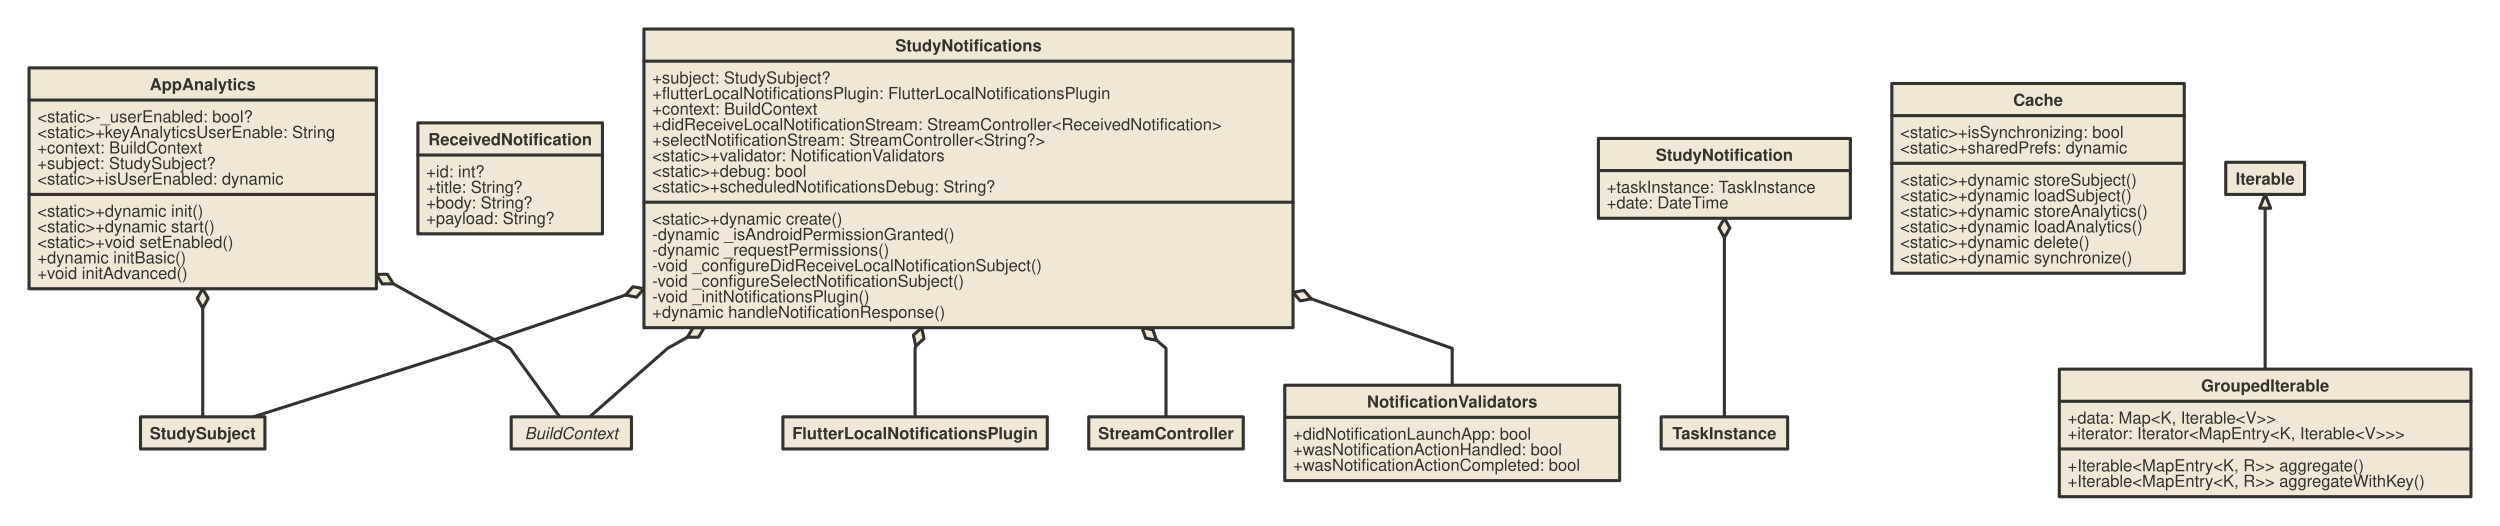
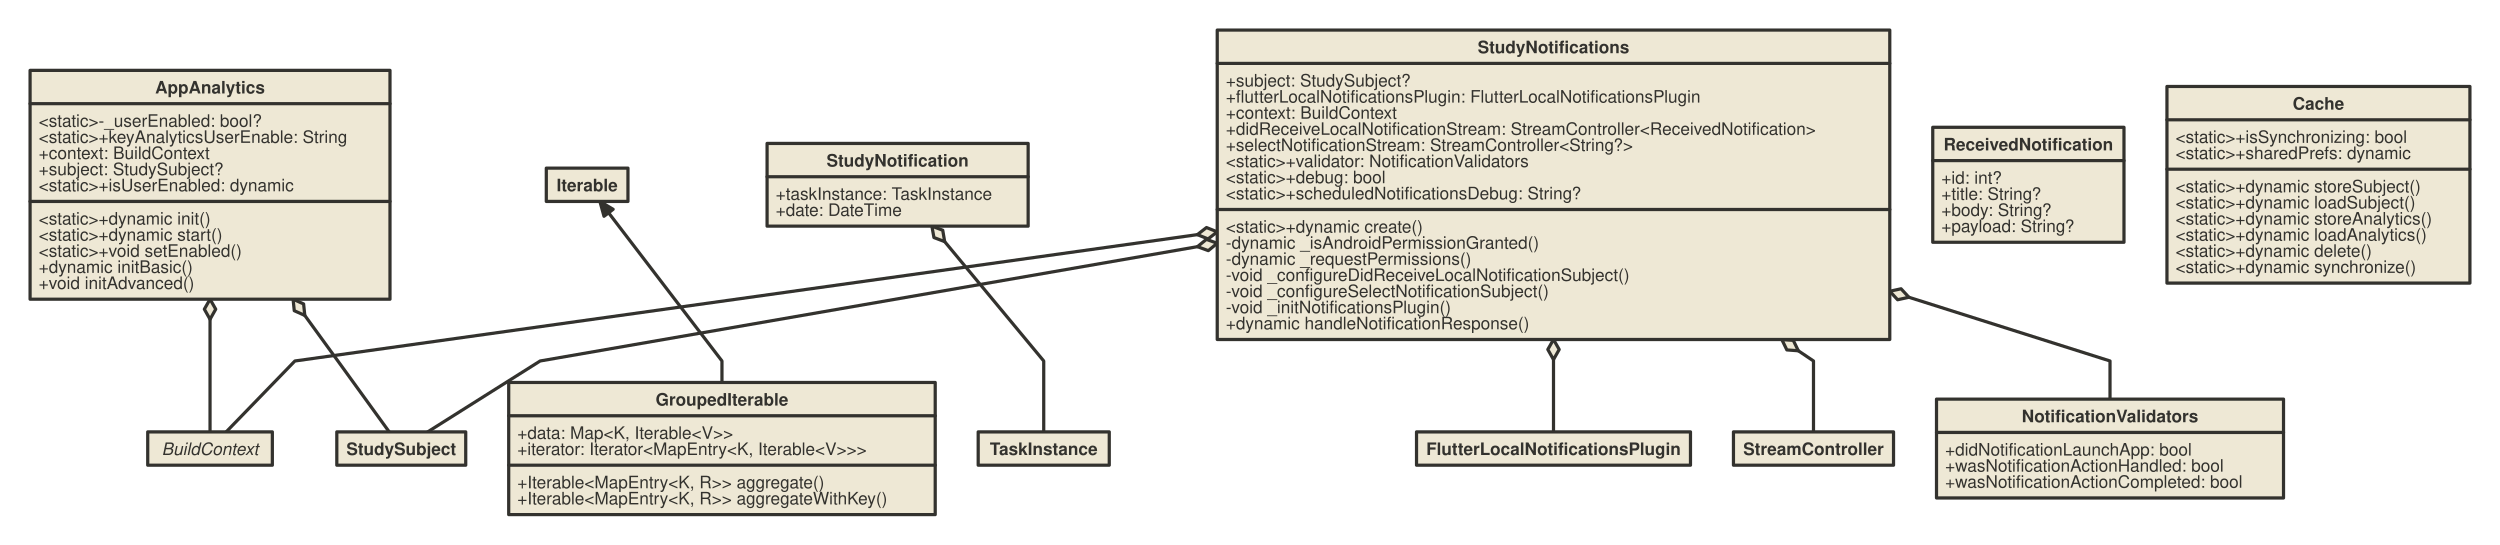
- <svg xmlns="http://www.w3.org/2000/svg" version="1.1" baseProfile="full" width="2411.0" height="507.0" viewbox="0 0 2411 507">
-   <g stroke-width="1.0" text-align="left" font="12pt Helvetica, Arial, sans-serif" font-size="12pt" font-family="Helvetica" font-weight="bold" font-style="normal">
+ <svg xmlns="http://www.w3.org/2000/svg" version="1.1" baseProfile="full" width="2327.0" height="507.0" viewbox="0 0 2327 507">
+   <g stroke-width="1.0" text-align="left" font="12pt Helvetica, Arial, sans-serif" font-size="12pt" font-family="Helvetica" font-weight="normal" font-style="normal">
    <g font-family="Helvetica" font-size="12pt" font-weight="bold" font-style="normal" stroke-width="3.0" stroke-linejoin="round" stroke-linecap="round" stroke="#33322E">
      <g stroke="transparent" fill="transparent">
-         <rect x="0.0" y="0.0" height="507.0" width="2411.0" stroke="none" />
+         <rect x="0.0" y="0.0" height="507.0" width="2327.0" stroke="none" />
      </g>
      <g transform="translate(8, 8)" fill="#33322E">
-         <g transform="translate(20, 20)" fill="#eee8d5" font-family="Helvetica" font-size="12pt" font-weight="normal" font-style="normal">
-           <path d="M575.3 256.5 L424 308 L216.282 374 L216.3 374.0 " fill="none" />
-           <g fill="#eee8d5">
-             <path d="M585.9 258.6 L575.3 256.5 L582.4 248.5 L593.0 250.5 Z" />
-           </g>
-           <path d="M855.2 305.8 L854.5 308 L854.5 374 L854.5 374.0 " fill="none" />
-           <g fill="#eee8d5">
-             <path d="M863.1 298.5 L855.2 305.8 L852.9 295.3 L860.8 288.0 Z" />
-           </g>
-           <path d="M634.9 297.2 L615.75 308 L540.64 374 L540.6 374.0 " fill="none" />
-           <g fill="#eee8d5">
-             <path d="M645.6 297.2 L634.9 297.2 L640.4 287.9 L651.1 288.0 Z" />
-           </g>
-           <path d="M1087.4 300.2 L1096.5 308 L1096.5 374 L1096.5 374.0 " fill="none" />
-           <g fill="#eee8d5">
-             <path d="M1083.8 290.0 L1087.4 300.2 L1076.9 298.1 L1073.3 288.0 Z" />
-           </g>
-           <path d="M1236.6 260.2 L1372.5 308 L1372.5 343.5 L1372.5 343.5 " fill="none" />
-           <g fill="#eee8d5">
-             <path d="M1229.6 252.1 L1236.6 260.2 L1226.0 262.2 L1219.0 254.0 Z" />
-           </g>
-           <path d="M351.3 245.7 L464 308 L511.779 374 L511.8 374.0 " fill="none" />
-           <g fill="#eee8d5">
-             <path d="M345.7 236.5 L351.3 245.7 L340.6 245.8 L335.0 236.6 Z" />
-           </g>
+         <g transform="translate(20, 20)" fill="#33322E" font-family="Helvetica" font-size="12pt" font-weight="normal" font-style="normal">
          <path d="M167.5 269.2 L167.5 308 L167.5 374 L167.5 374.0 " fill="none" />
          <g fill="#eee8d5">
            <path d="M172.8 259.8 L167.5 269.2 L162.2 259.8 L167.5 250.5 Z" />
          </g>
-           <path d="M1635.0 201.2 L1635 308 L1635 374 L1635.0 374.0 " fill="none" />
-           <g fill="#eee8d5">
-             <path d="M1640.3 191.8 L1635.0 201.2 L1629.7 191.8 L1635.0 182.5 Z" />
-           </g>
-           <path d="M2156.5 172.8 L2156.5 308 L2156.5 328 L2156.5 328.0 " fill="none" />
-           <path d="M2161.8 172.8 L2156.5 172.8 L2151.2 172.8 L2156.5 159.5 Z" />
+           <path d="M255.7 265.6 L286.5 308 L334.279 374 L334.3 374.0 " fill="none" />
+           <g fill="#eee8d5">
+             <path d="M254.6 254.9 L255.7 265.6 L245.9 261.2 L244.8 250.5 Z" />
+           </g>
+           <path d="M538.5 170.1 L644 308 L644 328 L644.0 328.0 " fill="none" />
+           <path d="M542.7 166.8 L538.5 170.1 L534.2 173.3 L530.4 159.5 Z" />
+           <path d="M851.3 196.9 L943.5 308 L943.5 374 L943.5 374.0 " fill="none" />
+           <g fill="#eee8d5">
+             <path d="M849.5 186.3 L851.3 196.9 L841.3 193.1 L839.4 182.5 Z" />
+           </g>
+           <path d="M1086.6 201.6 L474.75 308 L370.081 374 L370.1 374.0 " fill="none" />
+           <g fill="#eee8d5">
+             <path d="M1096.7 205.3 L1086.6 201.6 L1094.9 194.8 L1105.0 198.4 Z" />
+           </g>
+           <path d="M1418.0 306.7 L1418 308 L1418 374 L1418.0 374.0 " fill="none" />
+           <g fill="#eee8d5">
+             <path d="M1423.3 297.3 L1418.0 306.7 L1412.7 297.3 L1418.0 288.0 Z" />
+           </g>
+           <path d="M1086.5 190.4 L246.5 308 L182.525 374 L182.5 374.0 " fill="none" />
+           <g fill="#eee8d5">
+             <path d="M1096.5 194.4 L1086.5 190.4 L1095.0 183.8 L1105.0 187.8 Z" />
+           </g>
+           <path d="M1645.9 298.5 L1660 308 L1660 374 L1660.0 374.0 " fill="none" />
+           <g fill="#eee8d5">
+             <path d="M1641.2 288.8 L1645.9 298.5 L1635.2 297.7 L1630.5 288.0 Z" />
+           </g>
+           <path d="M1748.8 248.7 L1936 308 L1936 343.5 L1936.0 343.5 " fill="none" />
+           <g fill="#eee8d5">
+             <path d="M1741.5 240.8 L1748.8 248.7 L1738.3 251.0 L1731.0 243.1 Z" />
+           </g>
+           <g data-name="AppAnalytics">
+             <g fill="#eee8d5" stroke="#33322E" data-name="AppAnalytics">
+               <rect x="0.0" y="37.5" height="213.0" width="335.0" data-name="AppAnalytics" />
+               <path d="M0.0 68.5 L335.0 68.5" fill="none" data-name="AppAnalytics" />
+               <path d="M0.0 159.5 L335.0 159.5" fill="none" data-name="AppAnalytics" />
+             </g>
+             <g transform="translate(0, 37.5)" font-family="Helvetica" font-size="12pt" font-weight="bold" font-style="normal" data-name="AppAnalytics">
+               <g transform="translate(8, 8)" fill="#33322E" text-align="center" data-name="AppAnalytics">
+                 <text x="159.5" y="13.5" stroke="none" text-anchor="middle" data-name="AppAnalytics">AppAnalytics</text>
+               </g>
+             </g>
+             <g transform="translate(0, 68.5)" font-family="Helvetica" font-size="12pt" font-weight="normal" font-style="normal" data-name="AppAnalytics">
+               <g transform="translate(8, 8)" fill="#33322E" text-align="left" data-name="AppAnalytics">
+                 <text x="0.0" y="13.5" stroke="none" data-name="AppAnalytics">&lt;static&gt;-_userEnabled: bool?</text>
+                 <text x="0.0" y="28.5" stroke="none" data-name="AppAnalytics">&lt;static&gt;+keyAnalyticsUserEnable: String</text>
+                 <text x="0.0" y="43.5" stroke="none" data-name="AppAnalytics">+context: BuildContext</text>
+                 <text x="0.0" y="58.5" stroke="none" data-name="AppAnalytics">+subject: StudySubject?</text>
+                 <text x="0.0" y="73.5" stroke="none" data-name="AppAnalytics">&lt;static&gt;+isUserEnabled: dynamic</text>
+               </g>
+             </g>
+             <g transform="translate(0, 159.5)" font-family="Helvetica" font-size="12pt" font-weight="normal" font-style="normal" data-name="AppAnalytics">
+               <g transform="translate(8, 8)" fill="#33322E" text-align="left" data-name="AppAnalytics">
+                 <text x="0.0" y="13.5" stroke="none" data-name="AppAnalytics">&lt;static&gt;+dynamic init()</text>
+                 <text x="0.0" y="28.5" stroke="none" data-name="AppAnalytics">&lt;static&gt;+dynamic start()</text>
+                 <text x="0.0" y="43.5" stroke="none" data-name="AppAnalytics">&lt;static&gt;+void setEnabled()</text>
+                 <text x="0.0" y="58.5" stroke="none" data-name="AppAnalytics">+dynamic initBasic()</text>
+                 <text x="0.0" y="73.5" stroke="none" data-name="AppAnalytics">+void initAdvanced()</text>
+               </g>
+             </g>
+           </g>
+           <g data-name="BuildContext">
+             <g fill="#eee8d5" stroke="#33322E" data-name="BuildContext">
+               <rect x="109.5" y="374.0" height="31.0" width="116.0" data-name="BuildContext" />
+             </g>
+             <g transform="translate(109.5, 374)" font-family="Helvetica" font-size="12pt" font-weight="normal" font-style="italic" data-name="BuildContext">
+               <g transform="translate(8, 8)" fill="#33322E" text-align="center" data-name="BuildContext">
+                 <text x="50.0" y="13.5" stroke="none" text-anchor="middle" data-name="BuildContext">BuildContext</text>
+               </g>
+             </g>
+           </g>
+           <g data-name="StudySubject">
+             <g fill="#eee8d5" stroke="#33322E" data-name="StudySubject">
+               <rect x="285.5" y="374.0" height="31.0" width="120.0" data-name="StudySubject" />
+             </g>
+             <g transform="translate(285.5, 374)" font-family="Helvetica" font-size="12pt" font-weight="bold" font-style="normal" data-name="StudySubject">
+               <g transform="translate(8, 8)" fill="#33322E" text-align="center" data-name="StudySubject">
+                 <text x="52.0" y="13.5" stroke="none" text-anchor="middle" data-name="StudySubject">StudySubject</text>
+               </g>
+             </g>
+           </g>
+           <g data-name="GroupedIterable">
+             <g fill="#eee8d5" stroke="#33322E" data-name="GroupedIterable">
+               <rect x="445.5" y="328.0" height="123.0" width="397.0" data-name="GroupedIterable" />
+               <path d="M445.5 359.0 L842.5 359.0" fill="none" data-name="GroupedIterable" />
+               <path d="M445.5 405.0 L842.5 405.0" fill="none" data-name="GroupedIterable" />
+             </g>
+             <g transform="translate(445.5, 328)" font-family="Helvetica" font-size="12pt" font-weight="bold" font-style="normal" data-name="GroupedIterable">
+               <g transform="translate(8, 8)" fill="#33322E" text-align="center" data-name="GroupedIterable">
+                 <text x="190.5" y="13.5" stroke="none" text-anchor="middle" data-name="GroupedIterable">GroupedIterable</text>
+               </g>
+             </g>
+             <g transform="translate(445.5, 359)" font-family="Helvetica" font-size="12pt" font-weight="normal" font-style="normal" data-name="GroupedIterable">
+               <g transform="translate(8, 8)" fill="#33322E" text-align="left" data-name="GroupedIterable">
+                 <text x="0.0" y="13.5" stroke="none" data-name="GroupedIterable">+data: Map&lt;K, Iterable&lt;V&gt;&gt;</text>
+                 <text x="0.0" y="28.5" stroke="none" data-name="GroupedIterable">+iterator: Iterator&lt;MapEntry&lt;K, Iterable&lt;V&gt;&gt;&gt;</text>
+               </g>
+             </g>
+             <g transform="translate(445.5, 405)" font-family="Helvetica" font-size="12pt" font-weight="normal" font-style="normal" data-name="GroupedIterable">
+               <g transform="translate(8, 8)" fill="#33322E" text-align="left" data-name="GroupedIterable">
+                 <text x="0.0" y="13.5" stroke="none" data-name="GroupedIterable">+Iterable&lt;MapEntry&lt;K, R&gt;&gt; aggregate()</text>
+                 <text x="0.0" y="28.5" stroke="none" data-name="GroupedIterable">+Iterable&lt;MapEntry&lt;K, R&gt;&gt; aggregateWithKey()</text>
+               </g>
+             </g>
+           </g>
+           <g data-name="Iterable">
+             <g fill="#eee8d5" stroke="#33322E" data-name="Iterable">
+               <rect x="480.5" y="128.5" height="31.0" width="76.0" data-name="Iterable" />
+             </g>
+             <g transform="translate(480.5, 128.5)" font-family="Helvetica" font-size="12pt" font-weight="bold" font-style="normal" data-name="Iterable">
+               <g transform="translate(8, 8)" fill="#33322E" text-align="center" data-name="Iterable">
+                 <text x="30.0" y="13.5" stroke="none" text-anchor="middle" data-name="Iterable">Iterable</text>
+               </g>
+             </g>
+           </g>
+           <g data-name="StudyNotification">
+             <g fill="#eee8d5" stroke="#33322E" data-name="StudyNotification">
+               <rect x="686.0" y="105.5" height="77.0" width="243.0" data-name="StudyNotification" />
+               <path d="M686.0 136.5 L929.0 136.5" fill="none" data-name="StudyNotification" />
+             </g>
+             <g transform="translate(686, 105.5)" font-family="Helvetica" font-size="12pt" font-weight="bold" font-style="normal" data-name="StudyNotification">
+               <g transform="translate(8, 8)" fill="#33322E" text-align="center" data-name="StudyNotification">
+                 <text x="113.5" y="13.5" stroke="none" text-anchor="middle" data-name="StudyNotification">StudyNotification</text>
+               </g>
+             </g>
+             <g transform="translate(686, 136.5)" font-family="Helvetica" font-size="12pt" font-weight="normal" font-style="normal" data-name="StudyNotification">
+               <g transform="translate(8, 8)" fill="#33322E" text-align="left" data-name="StudyNotification">
+                 <text x="0.0" y="13.5" stroke="none" data-name="StudyNotification">+taskInstance: TaskInstance</text>
+                 <text x="0.0" y="28.5" stroke="none" data-name="StudyNotification">+date: DateTime</text>
+               </g>
+             </g>
+           </g>
+           <g data-name="TaskInstance">
+             <g fill="#eee8d5" stroke="#33322E" data-name="TaskInstance">
+               <rect x="882.5" y="374.0" height="31.0" width="122.0" data-name="TaskInstance" />
+             </g>
+             <g transform="translate(882.5, 374)" font-family="Helvetica" font-size="12pt" font-weight="bold" font-style="normal" data-name="TaskInstance">
+               <g transform="translate(8, 8)" fill="#33322E" text-align="center" data-name="TaskInstance">
+                 <text x="53.0" y="13.5" stroke="none" text-anchor="middle" data-name="TaskInstance">TaskInstance</text>
+               </g>
+             </g>
+           </g>
          <g data-name="NotificationValidators">
            <g fill="#eee8d5" stroke="#33322E" data-name="NotificationValidators">
-               <rect x="1211.0" y="343.5" height="92.0" width="323.0" data-name="NotificationValidators" />
-               <path d="M1211.0 374.5 L1534.0 374.5" fill="none" data-name="NotificationValidators" />
-             </g>
-             <g transform="translate(1211, 343.5)" font-family="Helvetica" font-size="12pt" font-weight="bold" font-style="normal" data-name="NotificationValidators">
+               <rect x="1774.5" y="343.5" height="92.0" width="323.0" data-name="NotificationValidators" />
+               <path d="M1774.5 374.5 L2097.5 374.5" fill="none" data-name="NotificationValidators" />
+             </g>
+             <g transform="translate(1774.5, 343.5)" font-family="Helvetica" font-size="12pt" font-weight="bold" font-style="normal" data-name="NotificationValidators">
              <g transform="translate(8, 8)" fill="#33322E" text-align="center" data-name="NotificationValidators">
                <text x="153.5" y="13.5" stroke="none" text-anchor="middle" data-name="NotificationValidators">NotificationValidators</text>
              </g>
            </g>
-             <g transform="translate(1211, 374.5)" font-family="Helvetica" font-size="12pt" font-weight="normal" font-style="normal" data-name="NotificationValidators">
+             <g transform="translate(1774.5, 374.5)" font-family="Helvetica" font-size="12pt" font-weight="normal" font-style="normal" data-name="NotificationValidators">
              <g transform="translate(8, 8)" fill="#33322E" text-align="left" data-name="NotificationValidators">
                <text x="0.0" y="13.5" stroke="none" data-name="NotificationValidators">+didNotificationLaunchApp: bool</text>
                <text x="0.0" y="28.5" stroke="none" data-name="NotificationValidators">+wasNotificationActionHandled: bool</text>
                <text x="0.0" y="43.5" stroke="none" data-name="NotificationValidators">+wasNotificationActionCompleted: bool</text>
              </g>
            </g>
          </g>
          <g data-name="StudyNotifications">
            <g fill="#eee8d5" stroke="#33322E" data-name="StudyNotifications">
-               <rect x="593.0" y="0.0" height="288.0" width="626.0" data-name="StudyNotifications" />
-               <path d="M593.0 31.0 L1219.0 31.0" fill="none" data-name="StudyNotifications" />
-               <path d="M593.0 167.0 L1219.0 167.0" fill="none" data-name="StudyNotifications" />
-             </g>
-             <g transform="translate(593, 0)" font-family="Helvetica" font-size="12pt" font-weight="bold" font-style="normal" data-name="StudyNotifications">
+               <rect x="1105.0" y="0.0" height="288.0" width="626.0" data-name="StudyNotifications" />
+               <path d="M1105.0 31.0 L1731.0 31.0" fill="none" data-name="StudyNotifications" />
+               <path d="M1105.0 167.0 L1731.0 167.0" fill="none" data-name="StudyNotifications" />
+             </g>
+             <g transform="translate(1105, 0)" font-family="Helvetica" font-size="12pt" font-weight="bold" font-style="normal" data-name="StudyNotifications">
              <g transform="translate(8, 8)" fill="#33322E" text-align="center" data-name="StudyNotifications">
                <text x="305.0" y="13.5" stroke="none" text-anchor="middle" data-name="StudyNotifications">StudyNotifications</text>
              </g>
            </g>
-             <g transform="translate(593, 31)" font-family="Helvetica" font-size="12pt" font-weight="normal" font-style="normal" data-name="StudyNotifications">
+             <g transform="translate(1105, 31)" font-family="Helvetica" font-size="12pt" font-weight="normal" font-style="normal" data-name="StudyNotifications">
              <g transform="translate(8, 8)" fill="#33322E" text-align="left" data-name="StudyNotifications">
                <text x="0.0" y="13.5" stroke="none" data-name="StudyNotifications">+subject: StudySubject?</text>
                <text x="0.0" y="28.5" stroke="none" data-name="StudyNotifications">+flutterLocalNotificationsPlugin: FlutterLocalNotificationsPlugin</text>
                <text x="0.0" y="43.5" stroke="none" data-name="StudyNotifications">+context: BuildContext</text>
                <text x="0.0" y="58.5" stroke="none" data-name="StudyNotifications">+didReceiveLocalNotificationStream: StreamController&lt;ReceivedNotification&gt;</text>
                <text x="0.0" y="73.5" stroke="none" data-name="StudyNotifications">+selectNotificationStream: StreamController&lt;String?&gt;</text>
                <text x="0.0" y="88.5" stroke="none" data-name="StudyNotifications">&lt;static&gt;+validator: NotificationValidators</text>
                <text x="0.0" y="103.5" stroke="none" data-name="StudyNotifications">&lt;static&gt;+debug: bool</text>
                <text x="0.0" y="118.5" stroke="none" data-name="StudyNotifications">&lt;static&gt;+scheduledNotificationsDebug: String?</text>
              </g>
            </g>
-             <g transform="translate(593, 167)" font-family="Helvetica" font-size="12pt" font-weight="normal" font-style="normal" data-name="StudyNotifications">
+             <g transform="translate(1105, 167)" font-family="Helvetica" font-size="12pt" font-weight="normal" font-style="normal" data-name="StudyNotifications">
              <g transform="translate(8, 8)" fill="#33322E" text-align="left" data-name="StudyNotifications">
                <text x="0.0" y="13.5" stroke="none" data-name="StudyNotifications">&lt;static&gt;+dynamic create()</text>
                <text x="0.0" y="28.5" stroke="none" data-name="StudyNotifications">-dynamic _isAndroidPermissionGranted()</text>
                <text x="0.0" y="43.5" stroke="none" data-name="StudyNotifications">-dynamic _requestPermissions()</text>
                <text x="0.0" y="58.5" stroke="none" data-name="StudyNotifications">-void _configureDidReceiveLocalNotificationSubject()</text>
                <text x="0.0" y="73.5" stroke="none" data-name="StudyNotifications">-void _configureSelectNotificationSubject()</text>
                <text x="0.0" y="88.5" stroke="none" data-name="StudyNotifications">-void _initNotificationsPlugin()</text>
                <text x="0.0" y="103.5" stroke="none" data-name="StudyNotifications">+dynamic handleNotificationResponse()</text>
              </g>
            </g>
          </g>
-           <g data-name="StudySubject">
-             <g fill="#eee8d5" stroke="#33322E" data-name="StudySubject">
-               <rect x="107.5" y="374.0" height="31.0" width="120.0" data-name="StudySubject" />
-             </g>
-             <g transform="translate(107.5, 374)" font-family="Helvetica" font-size="12pt" font-weight="bold" font-style="normal" data-name="StudySubject">
-               <g transform="translate(8, 8)" fill="#33322E" text-align="center" data-name="StudySubject">
-                 <text x="52.0" y="13.5" stroke="none" text-anchor="middle" data-name="StudySubject">StudySubject</text>
-               </g>
-             </g>
-           </g>
          <g data-name="FlutterLocalNotificationsPlugin">
            <g fill="#eee8d5" stroke="#33322E" data-name="FlutterLocalNotificationsPlugin">
-               <rect x="727.0" y="374.0" height="31.0" width="255.0" data-name="FlutterLocalNotificationsPlugin" />
-             </g>
-             <g transform="translate(727, 374)" font-family="Helvetica" font-size="12pt" font-weight="bold" font-style="normal" data-name="FlutterLocalNotificationsPlugin">
+               <rect x="1290.5" y="374.0" height="31.0" width="255.0" data-name="FlutterLocalNotificationsPlugin" />
+             </g>
+             <g transform="translate(1290.5, 374)" font-family="Helvetica" font-size="12pt" font-weight="bold" font-style="normal" data-name="FlutterLocalNotificationsPlugin">
              <g transform="translate(8, 8)" fill="#33322E" text-align="center" data-name="FlutterLocalNotificationsPlugin">
                <text x="119.5" y="13.5" stroke="none" text-anchor="middle" data-name="FlutterLocalNotificationsPlugin">FlutterLocalNotificationsPlugin</text>
              </g>
            </g>
          </g>
-           <g data-name="BuildContext">
-             <g fill="#eee8d5" stroke="#33322E" data-name="BuildContext">
-               <rect x="465.0" y="374.0" height="31.0" width="116.0" data-name="BuildContext" />
-             </g>
-             <g transform="translate(465, 374)" font-family="Helvetica" font-size="12pt" font-weight="normal" font-style="italic" data-name="BuildContext">
-               <g transform="translate(8, 8)" fill="#33322E" text-align="center" data-name="BuildContext">
-                 <text x="50.0" y="13.5" stroke="none" text-anchor="middle" data-name="BuildContext">BuildContext</text>
-               </g>
-             </g>
-           </g>
          <g data-name="StreamController">
            <g fill="#eee8d5" stroke="#33322E" data-name="StreamController">
-               <rect x="1022.0" y="374.0" height="31.0" width="149.0" data-name="StreamController" />
-             </g>
-             <g transform="translate(1022, 374)" font-family="Helvetica" font-size="12pt" font-weight="bold" font-style="normal" data-name="StreamController">
+               <rect x="1585.5" y="374.0" height="31.0" width="149.0" data-name="StreamController" />
+             </g>
+             <g transform="translate(1585.5, 374)" font-family="Helvetica" font-size="12pt" font-weight="bold" font-style="normal" data-name="StreamController">
              <g transform="translate(8, 8)" fill="#33322E" text-align="center" data-name="StreamController">
                <text x="66.5" y="13.5" stroke="none" text-anchor="middle" data-name="StreamController">StreamController</text>
              </g>
            </g>
          </g>
          <g data-name="ReceivedNotification">
            <g fill="#eee8d5" stroke="#33322E" data-name="ReceivedNotification">
-               <rect x="375.0" y="90.5" height="107.0" width="178.0" data-name="ReceivedNotification" />
-               <path d="M375.0 121.5 L553.0 121.5" fill="none" data-name="ReceivedNotification" />
-             </g>
-             <g transform="translate(375, 90.5)" font-family="Helvetica" font-size="12pt" font-weight="bold" font-style="normal" data-name="ReceivedNotification">
+               <rect x="1771.0" y="90.5" height="107.0" width="178.0" data-name="ReceivedNotification" />
+               <path d="M1771.0 121.5 L1949.0 121.5" fill="none" data-name="ReceivedNotification" />
+             </g>
+             <g transform="translate(1771, 90.5)" font-family="Helvetica" font-size="12pt" font-weight="bold" font-style="normal" data-name="ReceivedNotification">
              <g transform="translate(8, 8)" fill="#33322E" text-align="center" data-name="ReceivedNotification">
                <text x="81.0" y="13.5" stroke="none" text-anchor="middle" data-name="ReceivedNotification">ReceivedNotification</text>
              </g>
            </g>
-             <g transform="translate(375, 121.5)" font-family="Helvetica" font-size="12pt" font-weight="normal" font-style="normal" data-name="ReceivedNotification">
+             <g transform="translate(1771, 121.5)" font-family="Helvetica" font-size="12pt" font-weight="normal" font-style="normal" data-name="ReceivedNotification">
              <g transform="translate(8, 8)" fill="#33322E" text-align="left" data-name="ReceivedNotification">
                <text x="0.0" y="13.5" stroke="none" data-name="ReceivedNotification">+id: int?</text>
                <text x="0.0" y="28.5" stroke="none" data-name="ReceivedNotification">+title: String?</text>
                <text x="0.0" y="43.5" stroke="none" data-name="ReceivedNotification">+body: String?</text>
                <text x="0.0" y="58.5" stroke="none" data-name="ReceivedNotification">+payload: String?</text>
              </g>
            </g>
          </g>
-           <g data-name="AppAnalytics">
-             <g fill="#eee8d5" stroke="#33322E" data-name="AppAnalytics">
-               <rect x="0.0" y="37.5" height="213.0" width="335.0" data-name="AppAnalytics" />
-               <path d="M0.0 68.5 L335.0 68.5" fill="none" data-name="AppAnalytics" />
-               <path d="M0.0 159.5 L335.0 159.5" fill="none" data-name="AppAnalytics" />
-             </g>
-             <g transform="translate(0, 37.5)" font-family="Helvetica" font-size="12pt" font-weight="bold" font-style="normal" data-name="AppAnalytics">
-               <g transform="translate(8, 8)" fill="#33322E" text-align="center" data-name="AppAnalytics">
-                 <text x="159.5" y="13.5" stroke="none" text-anchor="middle" data-name="AppAnalytics">AppAnalytics</text>
-               </g>
-             </g>
-             <g transform="translate(0, 68.5)" font-family="Helvetica" font-size="12pt" font-weight="normal" font-style="normal" data-name="AppAnalytics">
-               <g transform="translate(8, 8)" fill="#33322E" text-align="left" data-name="AppAnalytics">
-                 <text x="0.0" y="13.5" stroke="none" data-name="AppAnalytics">&lt;static&gt;-_userEnabled: bool?</text>
-                 <text x="0.0" y="28.5" stroke="none" data-name="AppAnalytics">&lt;static&gt;+keyAnalyticsUserEnable: String</text>
-                 <text x="0.0" y="43.5" stroke="none" data-name="AppAnalytics">+context: BuildContext</text>
-                 <text x="0.0" y="58.5" stroke="none" data-name="AppAnalytics">+subject: StudySubject?</text>
-                 <text x="0.0" y="73.5" stroke="none" data-name="AppAnalytics">&lt;static&gt;+isUserEnabled: dynamic</text>
-               </g>
-             </g>
-             <g transform="translate(0, 159.5)" font-family="Helvetica" font-size="12pt" font-weight="normal" font-style="normal" data-name="AppAnalytics">
-               <g transform="translate(8, 8)" fill="#33322E" text-align="left" data-name="AppAnalytics">
-                 <text x="0.0" y="13.5" stroke="none" data-name="AppAnalytics">&lt;static&gt;+dynamic init()</text>
-                 <text x="0.0" y="28.5" stroke="none" data-name="AppAnalytics">&lt;static&gt;+dynamic start()</text>
-                 <text x="0.0" y="43.5" stroke="none" data-name="AppAnalytics">&lt;static&gt;+void setEnabled()</text>
-                 <text x="0.0" y="58.5" stroke="none" data-name="AppAnalytics">+dynamic initBasic()</text>
-                 <text x="0.0" y="73.5" stroke="none" data-name="AppAnalytics">+void initAdvanced()</text>
-               </g>
-             </g>
-           </g>
-           <g data-name="StudyNotification">
-             <g fill="#eee8d5" stroke="#33322E" data-name="StudyNotification">
-               <rect x="1513.5" y="105.5" height="77.0" width="243.0" data-name="StudyNotification" />
-               <path d="M1513.5 136.5 L1756.5 136.5" fill="none" data-name="StudyNotification" />
-             </g>
-             <g transform="translate(1513.5, 105.5)" font-family="Helvetica" font-size="12pt" font-weight="bold" font-style="normal" data-name="StudyNotification">
-               <g transform="translate(8, 8)" fill="#33322E" text-align="center" data-name="StudyNotification">
-                 <text x="113.5" y="13.5" stroke="none" text-anchor="middle" data-name="StudyNotification">StudyNotification</text>
-               </g>
-             </g>
-             <g transform="translate(1513.5, 136.5)" font-family="Helvetica" font-size="12pt" font-weight="normal" font-style="normal" data-name="StudyNotification">
-               <g transform="translate(8, 8)" fill="#33322E" text-align="left" data-name="StudyNotification">
-                 <text x="0.0" y="13.5" stroke="none" data-name="StudyNotification">+taskInstance: TaskInstance</text>
-                 <text x="0.0" y="28.5" stroke="none" data-name="StudyNotification">+date: DateTime</text>
-               </g>
-             </g>
-           </g>
-           <g data-name="TaskInstance">
-             <g fill="#eee8d5" stroke="#33322E" data-name="TaskInstance">
-               <rect x="1574.0" y="374.0" height="31.0" width="122.0" data-name="TaskInstance" />
-             </g>
-             <g transform="translate(1574, 374)" font-family="Helvetica" font-size="12pt" font-weight="bold" font-style="normal" data-name="TaskInstance">
-               <g transform="translate(8, 8)" fill="#33322E" text-align="center" data-name="TaskInstance">
-                 <text x="53.0" y="13.5" stroke="none" text-anchor="middle" data-name="TaskInstance">TaskInstance</text>
-               </g>
-             </g>
-           </g>
          <g data-name="Cache">
            <g fill="#eee8d5" stroke="#33322E" data-name="Cache">
-               <rect x="1796.5" y="52.5" height="183.0" width="282.0" data-name="Cache" />
-               <path d="M1796.5 83.5 L2078.5 83.5" fill="none" data-name="Cache" />
-               <path d="M1796.5 129.5 L2078.5 129.5" fill="none" data-name="Cache" />
-             </g>
-             <g transform="translate(1796.5, 52.5)" font-family="Helvetica" font-size="12pt" font-weight="bold" font-style="normal" data-name="Cache">
+               <rect x="1989.0" y="52.5" height="183.0" width="282.0" data-name="Cache" />
+               <path d="M1989.0 83.5 L2271.0 83.5" fill="none" data-name="Cache" />
+               <path d="M1989.0 129.5 L2271.0 129.5" fill="none" data-name="Cache" />
+             </g>
+             <g transform="translate(1989, 52.5)" font-family="Helvetica" font-size="12pt" font-weight="bold" font-style="normal" data-name="Cache">
              <g transform="translate(8, 8)" fill="#33322E" text-align="center" data-name="Cache">
                <text x="133.0" y="13.5" stroke="none" text-anchor="middle" data-name="Cache">Cache</text>
              </g>
            </g>
-             <g transform="translate(1796.5, 83.5)" font-family="Helvetica" font-size="12pt" font-weight="normal" font-style="normal" data-name="Cache">
+             <g transform="translate(1989, 83.5)" font-family="Helvetica" font-size="12pt" font-weight="normal" font-style="normal" data-name="Cache">
              <g transform="translate(8, 8)" fill="#33322E" text-align="left" data-name="Cache">
                <text x="0.0" y="13.5" stroke="none" data-name="Cache">&lt;static&gt;+isSynchronizing: bool</text>
                <text x="0.0" y="28.5" stroke="none" data-name="Cache">&lt;static&gt;+sharedPrefs: dynamic</text>
              </g>
            </g>
-             <g transform="translate(1796.5, 129.5)" font-family="Helvetica" font-size="12pt" font-weight="normal" font-style="normal" data-name="Cache">
+             <g transform="translate(1989, 129.5)" font-family="Helvetica" font-size="12pt" font-weight="normal" font-style="normal" data-name="Cache">
              <g transform="translate(8, 8)" fill="#33322E" text-align="left" data-name="Cache">
                <text x="0.0" y="13.5" stroke="none" data-name="Cache">&lt;static&gt;+dynamic storeSubject()</text>
                <text x="0.0" y="28.5" stroke="none" data-name="Cache">&lt;static&gt;+dynamic loadSubject()</text>
                <text x="0.0" y="43.5" stroke="none" data-name="Cache">&lt;static&gt;+dynamic storeAnalytics()</text>
                <text x="0.0" y="58.5" stroke="none" data-name="Cache">&lt;static&gt;+dynamic loadAnalytics()</text>
                <text x="0.0" y="73.5" stroke="none" data-name="Cache">&lt;static&gt;+dynamic delete()</text>
                <text x="0.0" y="88.5" stroke="none" data-name="Cache">&lt;static&gt;+dynamic synchronize()</text>
              </g>
            </g>
          </g>
-           <g data-name="GroupedIterable">
-             <g fill="#eee8d5" stroke="#33322E" data-name="GroupedIterable">
-               <rect x="1958.0" y="328.0" height="123.0" width="397.0" data-name="GroupedIterable" />
-               <path d="M1958.0 359.0 L2355.0 359.0" fill="none" data-name="GroupedIterable" />
-               <path d="M1958.0 405.0 L2355.0 405.0" fill="none" data-name="GroupedIterable" />
-             </g>
-             <g transform="translate(1958, 328)" font-family="Helvetica" font-size="12pt" font-weight="bold" font-style="normal" data-name="GroupedIterable">
-               <g transform="translate(8, 8)" fill="#33322E" text-align="center" data-name="GroupedIterable">
-                 <text x="190.5" y="13.5" stroke="none" text-anchor="middle" data-name="GroupedIterable">GroupedIterable</text>
-               </g>
-             </g>
-             <g transform="translate(1958, 359)" font-family="Helvetica" font-size="12pt" font-weight="normal" font-style="normal" data-name="GroupedIterable">
-               <g transform="translate(8, 8)" fill="#33322E" text-align="left" data-name="GroupedIterable">
-                 <text x="0.0" y="13.5" stroke="none" data-name="GroupedIterable">+data: Map&lt;K, Iterable&lt;V&gt;&gt;</text>
-                 <text x="0.0" y="28.5" stroke="none" data-name="GroupedIterable">+iterator: Iterator&lt;MapEntry&lt;K, Iterable&lt;V&gt;&gt;&gt;</text>
-               </g>
-             </g>
-             <g transform="translate(1958, 405)" font-family="Helvetica" font-size="12pt" font-weight="normal" font-style="normal" data-name="GroupedIterable">
-               <g transform="translate(8, 8)" fill="#33322E" text-align="left" data-name="GroupedIterable">
-                 <text x="0.0" y="13.5" stroke="none" data-name="GroupedIterable">+Iterable&lt;MapEntry&lt;K, R&gt;&gt; aggregate()</text>
-                 <text x="0.0" y="28.5" stroke="none" data-name="GroupedIterable">+Iterable&lt;MapEntry&lt;K, R&gt;&gt; aggregateWithKey()</text>
-               </g>
-             </g>
-           </g>
-           <g data-name="Iterable">
-             <g fill="#eee8d5" stroke="#33322E" data-name="Iterable">
-               <rect x="2118.5" y="128.5" height="31.0" width="76.0" data-name="Iterable" />
-             </g>
-             <g transform="translate(2118.5, 128.5)" font-family="Helvetica" font-size="12pt" font-weight="bold" font-style="normal" data-name="Iterable">
-               <g transform="translate(8, 8)" fill="#33322E" text-align="center" data-name="Iterable">
-                 <text x="30.0" y="13.5" stroke="none" text-anchor="middle" data-name="Iterable">Iterable</text>
-               </g>
-             </g>
-           </g>
        </g>
      </g>
    </g>
  </g>
</svg>
